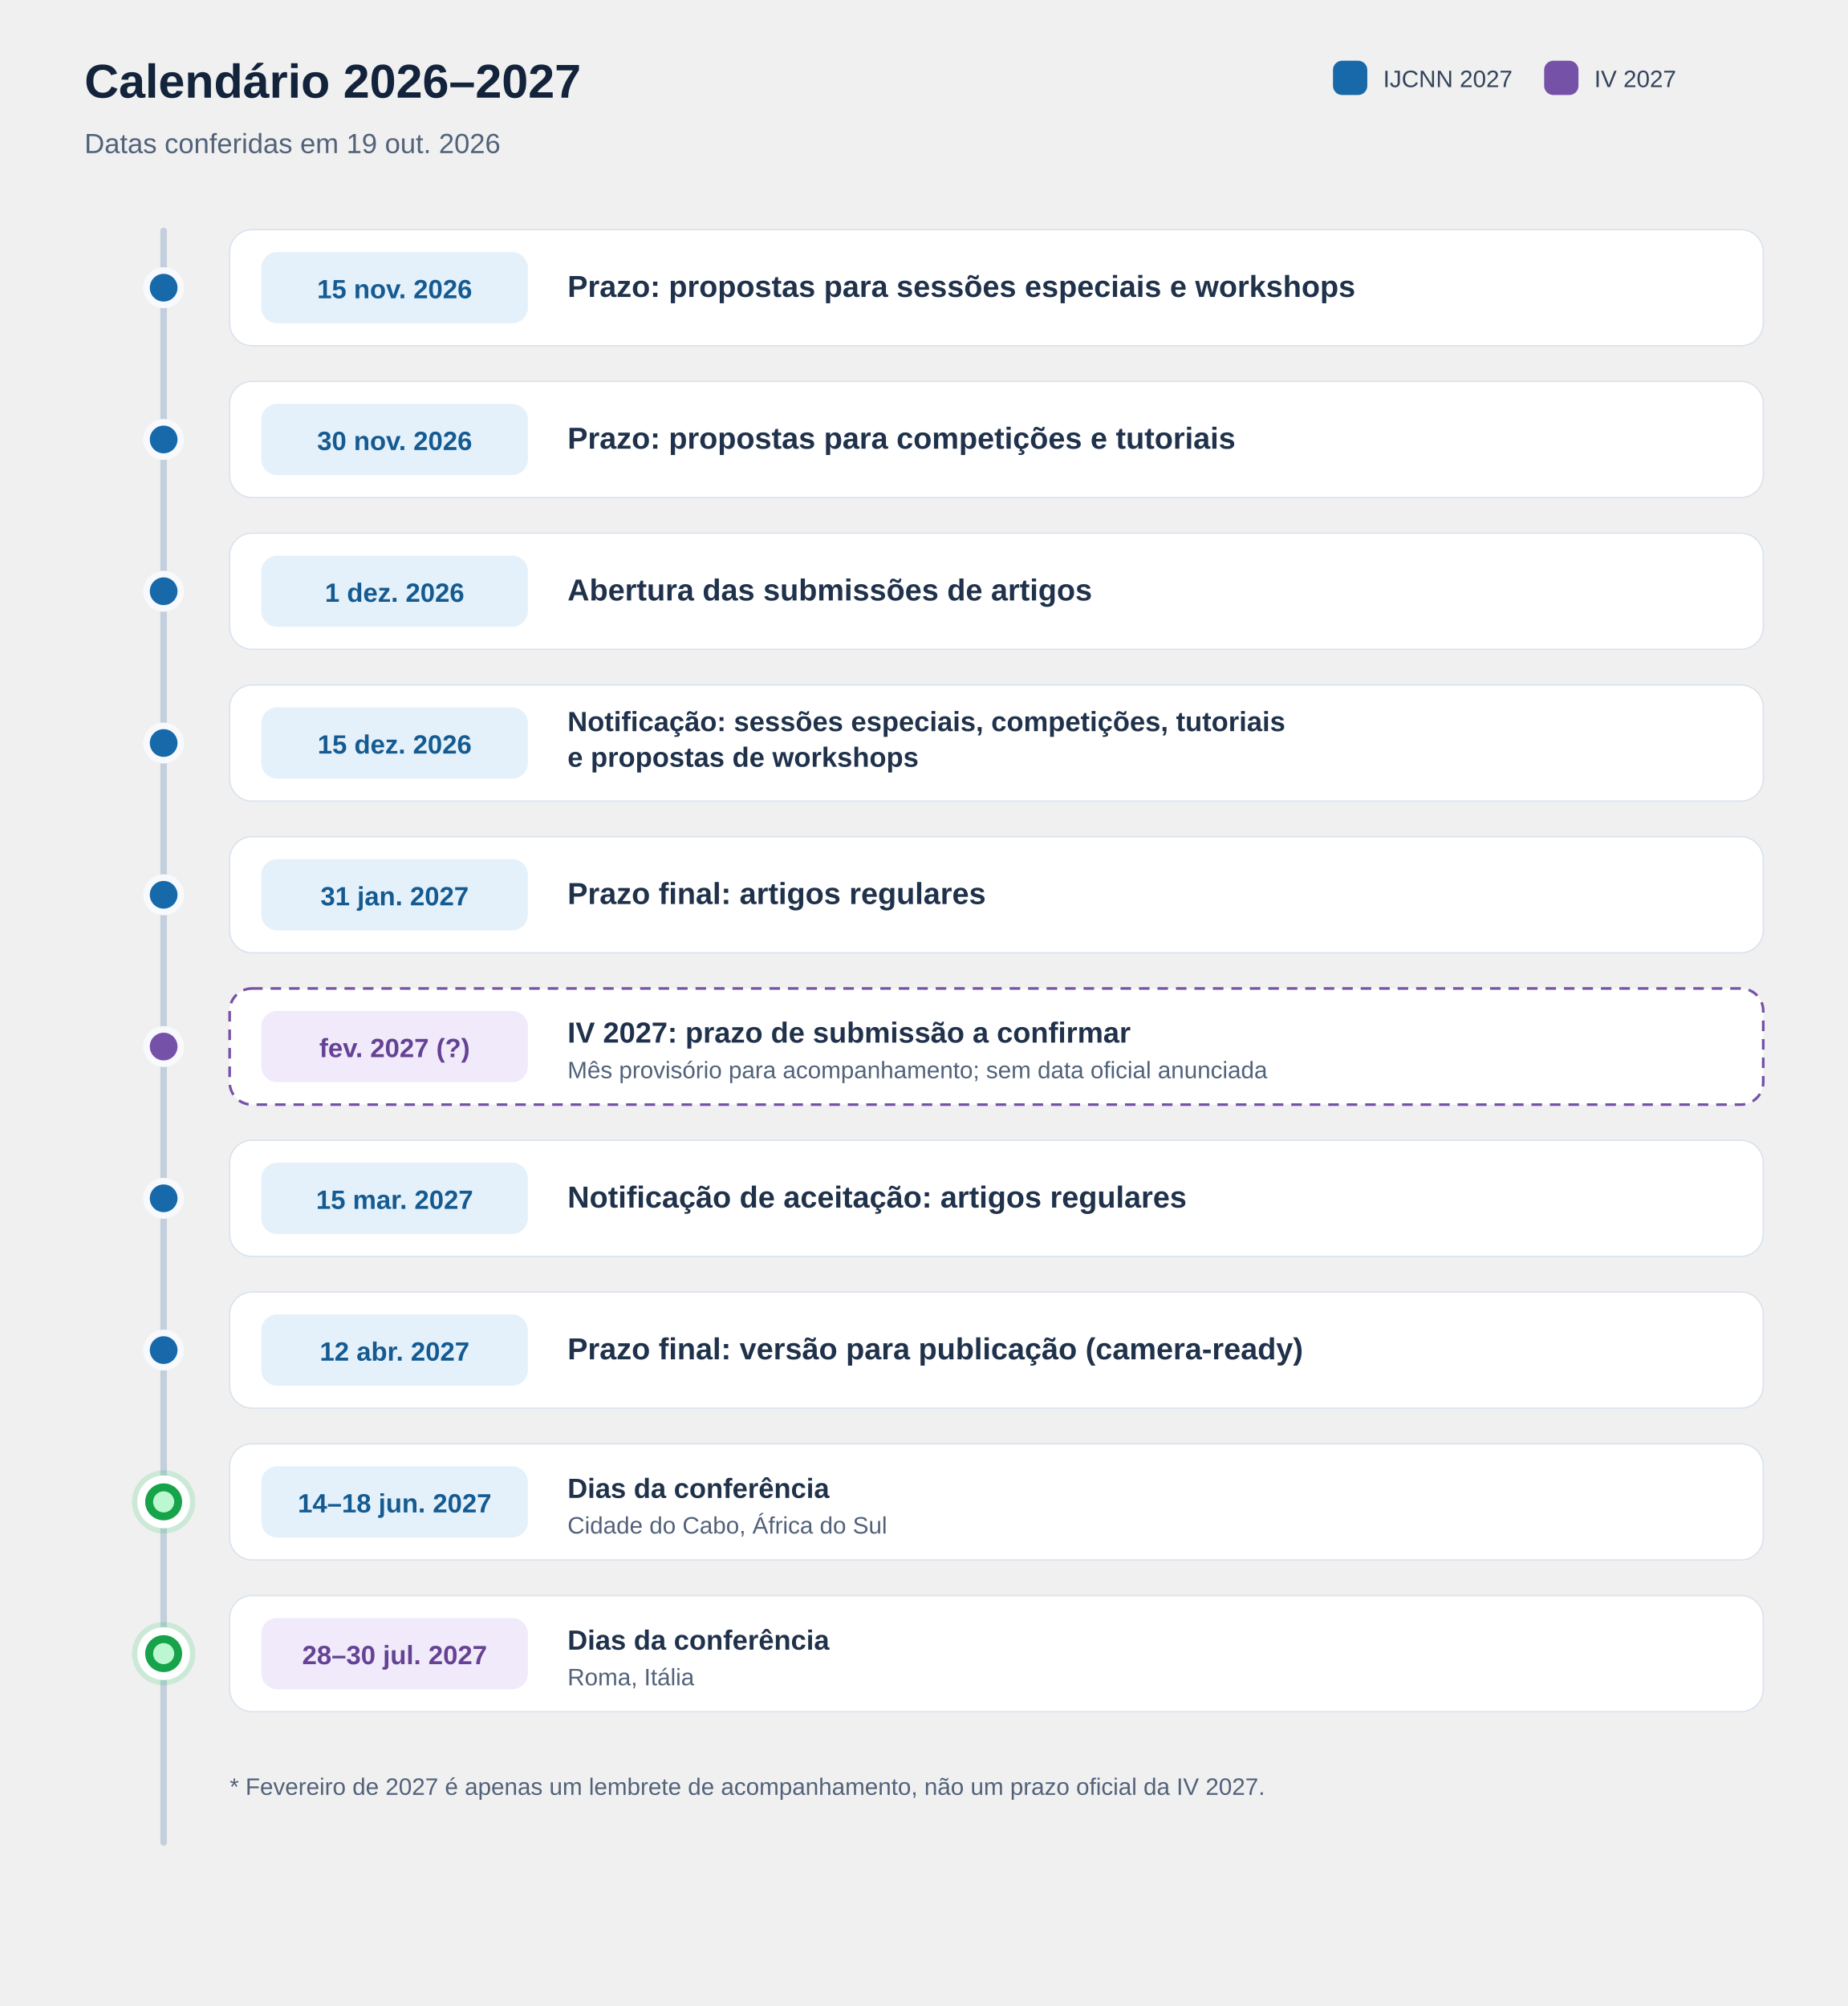
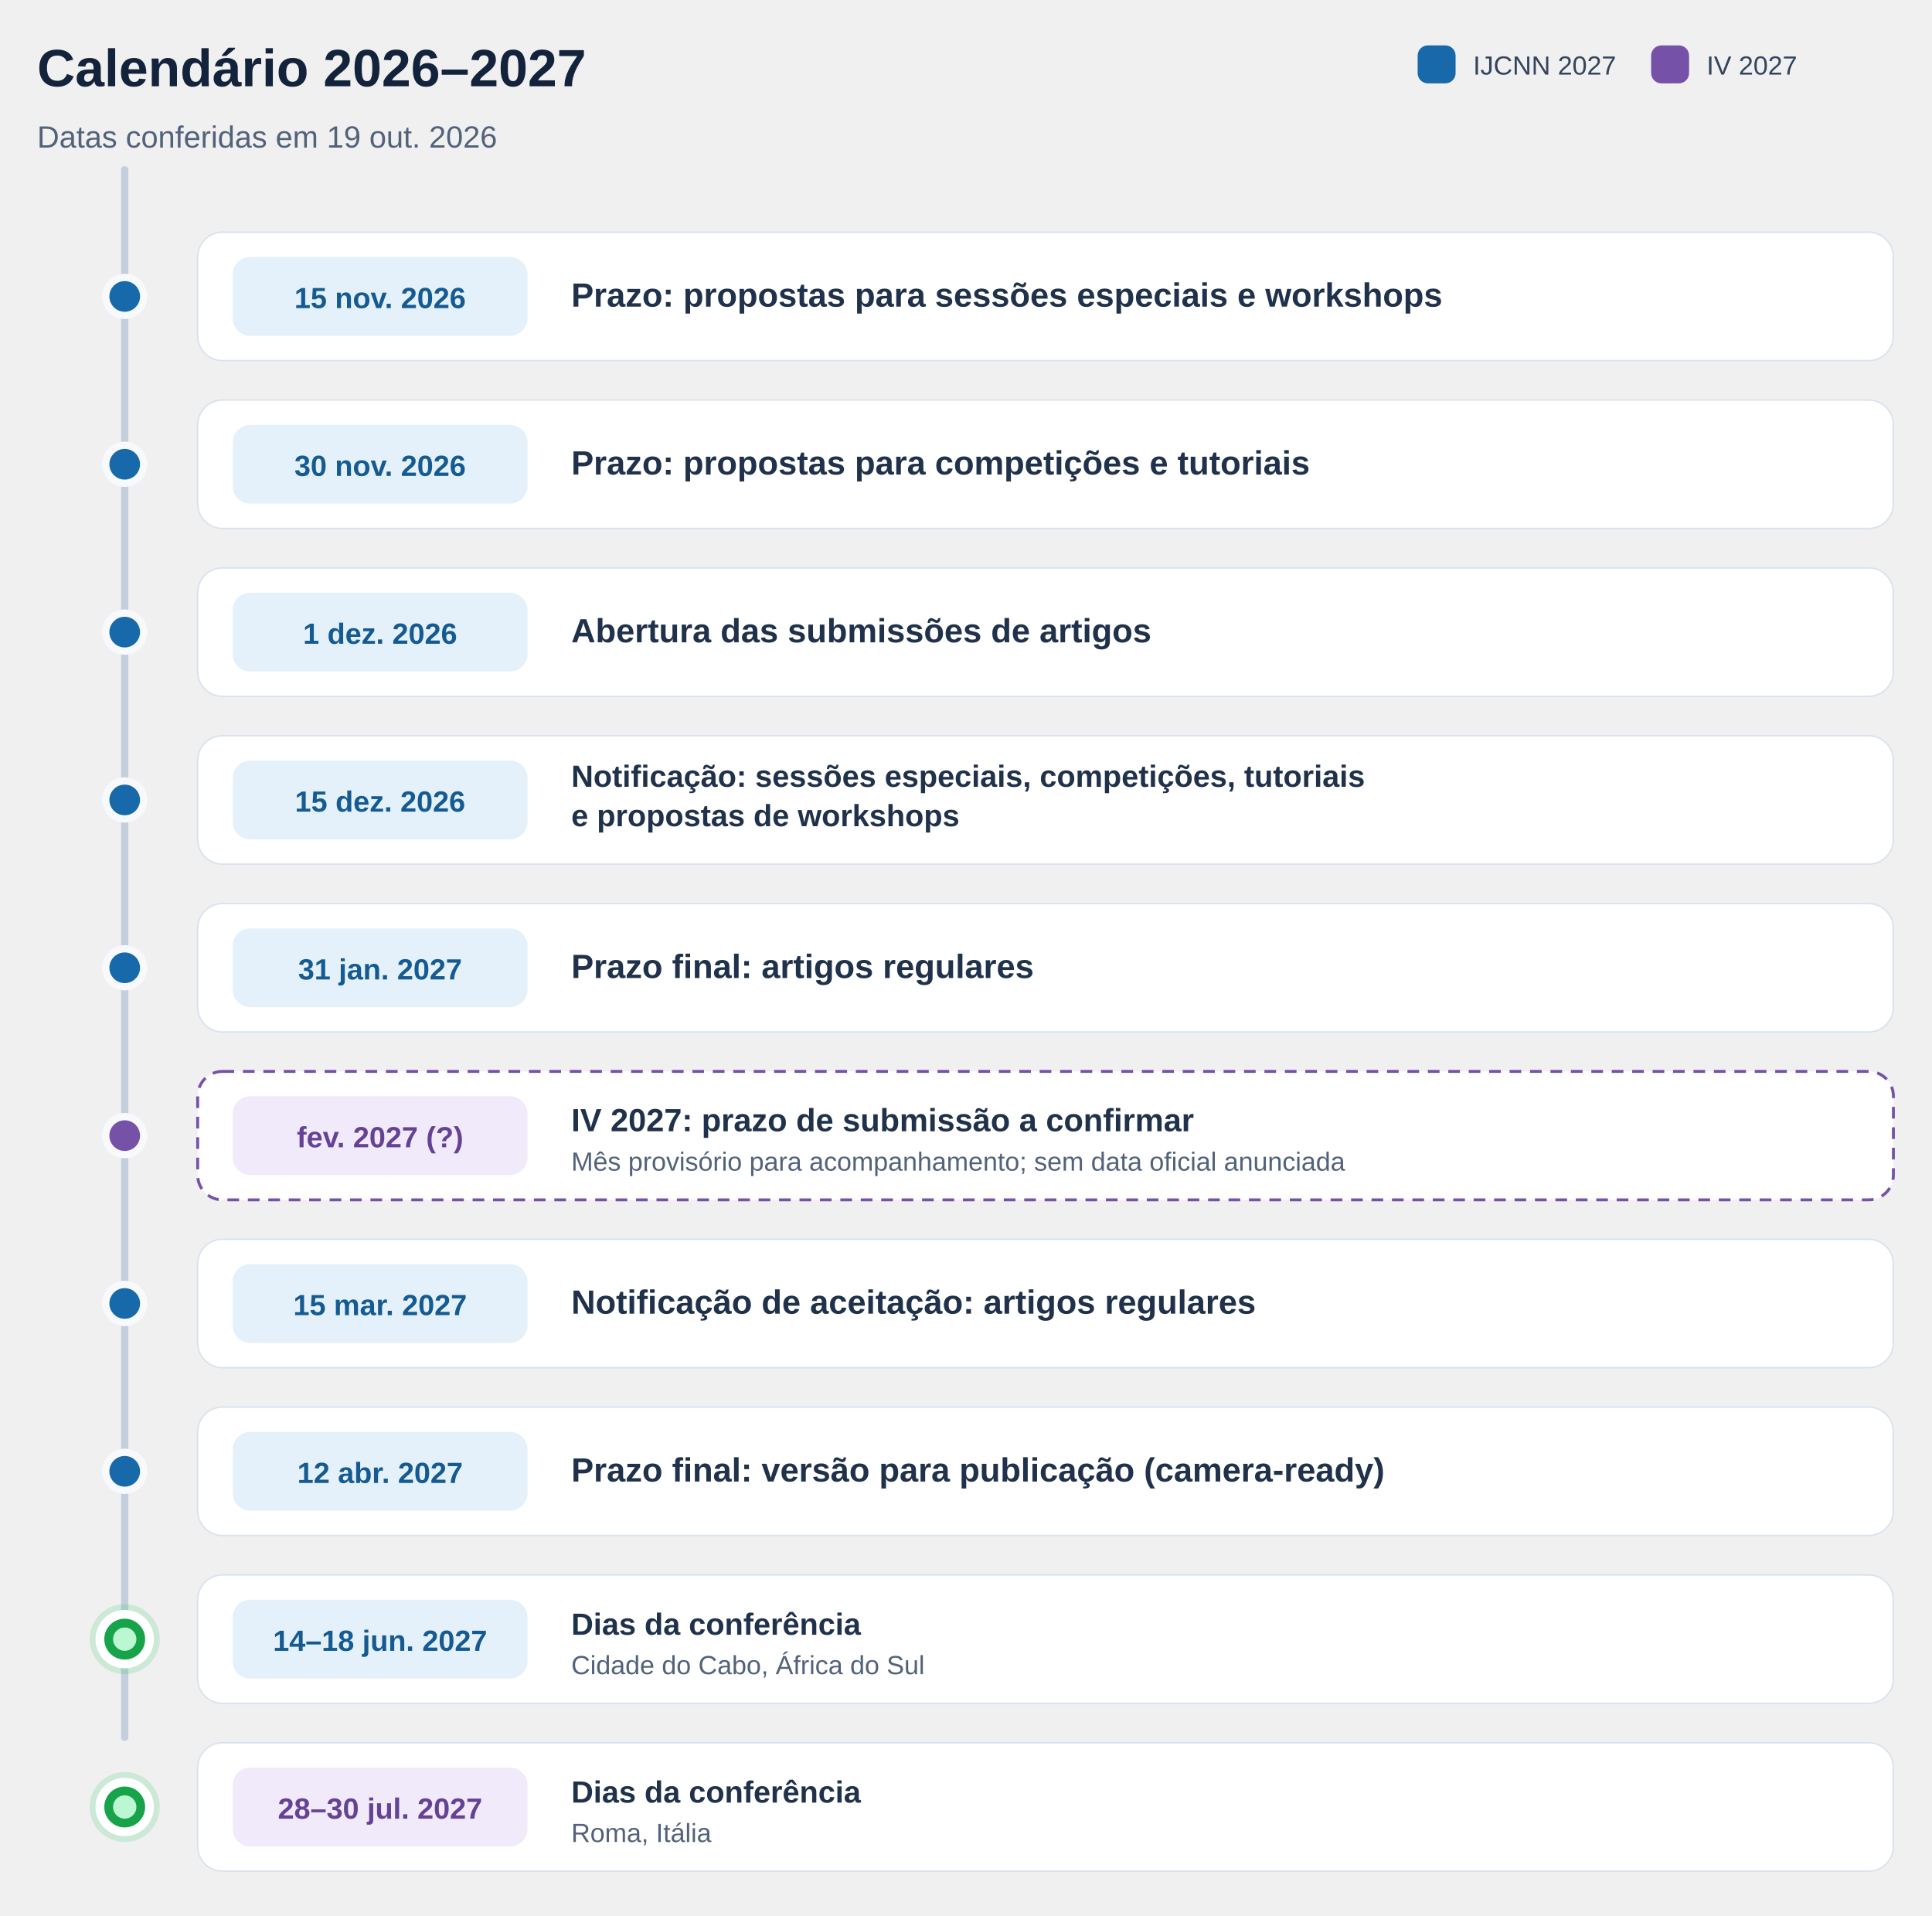
- <svg xmlns="http://www.w3.org/2000/svg" width="1400" height="1520" viewBox="0 0 1400 1520" role="img" aria-labelledby="title desc">
+ <svg xmlns="http://www.w3.org/2000/svg" width="1323.92" height="1312.588" viewBox="38.54 14.894 1323.92 1312.588" role="img" aria-labelledby="title desc">
  <style>
    text { font-family: Arial, Helvetica, sans-serif; }
    @media (prefers-color-scheme: dark) {
      text[fill="#13233b"], text[fill="#20324b"] { fill: #edf2fa !important; }
      text[fill="#52627a"], text[fill="#6a778a"], text[fill="#34445c"] { fill: #afbdd0 !important; }
      text[fill="#155b91"] { fill: #9bd2ff !important; }
      text[fill="#654294"] { fill: #dbc2ff !important; }
      rect[fill="#ffffff"] { fill: #192332 !important; stroke: #394a60 !important; }
      rect[fill="#e4f1fb"] { fill: #1d3b56 !important; }
      rect[fill="#f0eafb"] { fill: #392c4d !important; }
      line[stroke="#c4cfdd"] { stroke: #516077 !important; }
      circle[fill="#1769aa"] { fill: #62baff !important; }
      circle[fill="#7651a8"] { fill: #c49aff !important; }
    }
  </style>
  <text x="64" y="74" fill="#13233b" font-size="36" font-weight="700">Calendário 2026–2027</text>
  <text x="64" y="116" fill="#52627a" font-size="21">Datas conferidas em 19 out. 2026</text>
  <rect x="1010" y="46" width="26" height="26" rx="7" fill="#1769aa" />
  <text x="1048" y="66" fill="#34445c" font-size="18">IJCNN 2027</text>
  <rect x="1170" y="46" width="26" height="26" rx="7" fill="#7651a8" />
  <text x="1208" y="66" fill="#34445c" font-size="18">IV 2027</text>
-   <line x1="124" y1="175" x2="124" y2="1396" stroke="#c4cfdd" stroke-width="5" stroke-linecap="round" />
+   <g data-sm-edit="element" transform="translate(0 -23) rotate(0) scale(1 0.88)" style="transform-box:fill-box;transform-origin:center">
+     <line x1="124" y1="175" x2="124" y2="1396" stroke="#c4cfdd" stroke-width="5" stroke-linecap="round" />
+   </g>
  <g>
    <g>
      <circle cx="124" cy="218" r="13" fill="#1769aa" stroke="#f7f9fc" stroke-width="5" />
      <rect x="174" y="174" width="1162" height="88" rx="17" fill="#ffffff" stroke="#d9e2ed" />
      <rect x="198" y="191" width="202" height="54" rx="12" fill="#e4f1fb" />
      <text x="299" y="226" fill="#155b91" font-size="20" font-weight="700" text-anchor="middle">15 nov. 2026</text>
      <text x="430" y="225" fill="#20324b" font-size="23" font-weight="600">Prazo: propostas para sessões especiais e workshops</text>
    </g>
    <g>
      <circle cx="124" cy="333" r="13" fill="#1769aa" stroke="#f7f9fc" stroke-width="5" />
      <rect x="174" y="289" width="1162" height="88" rx="17" fill="#ffffff" stroke="#d9e2ed" />
      <rect x="198" y="306" width="202" height="54" rx="12" fill="#e4f1fb" />
      <text x="299" y="341" fill="#155b91" font-size="20" font-weight="700" text-anchor="middle">30 nov. 2026</text>
      <text x="430" y="340" fill="#20324b" font-size="23" font-weight="600">Prazo: propostas para competições e tutoriais</text>
    </g>
    <g>
      <circle cx="124" cy="448" r="13" fill="#1769aa" stroke="#f7f9fc" stroke-width="5" />
      <rect x="174" y="404" width="1162" height="88" rx="17" fill="#ffffff" stroke="#d9e2ed" />
      <rect x="198" y="421" width="202" height="54" rx="12" fill="#e4f1fb" />
      <text x="299" y="456" fill="#155b91" font-size="20" font-weight="700" text-anchor="middle">1 dez. 2026</text>
      <text x="430" y="455" fill="#20324b" font-size="23" font-weight="600">Abertura das submissões de artigos</text>
    </g>
    <g>
      <circle cx="124" cy="563" r="13" fill="#1769aa" stroke="#f7f9fc" stroke-width="5" />
      <rect x="174" y="519" width="1162" height="88" rx="17" fill="#ffffff" stroke="#d9e2ed" />
      <rect x="198" y="536" width="202" height="54" rx="12" fill="#e4f1fb" />
      <text x="299" y="571" fill="#155b91" font-size="20" font-weight="700" text-anchor="middle">15 dez. 2026</text>
      <text x="430" y="554" fill="#20324b" font-size="21" font-weight="600">Notificação: sessões especiais, competições, tutoriais</text>
      <text x="430" y="581" fill="#20324b" font-size="21" font-weight="600">e propostas de workshops</text>
    </g>
    <g>
      <circle cx="124" cy="678" r="13" fill="#1769aa" stroke="#f7f9fc" stroke-width="5" />
      <rect x="174" y="634" width="1162" height="88" rx="17" fill="#ffffff" stroke="#d9e2ed" />
      <rect x="198" y="651" width="202" height="54" rx="12" fill="#e4f1fb" />
      <text x="299" y="686" fill="#155b91" font-size="20" font-weight="700" text-anchor="middle">31 jan. 2027</text>
      <text x="430" y="685" fill="#20324b" font-size="23" font-weight="600">Prazo final: artigos regulares</text>
    </g>
    <g>
      <circle cx="124" cy="793" r="13" fill="#7651a8" stroke="#f7f9fc" stroke-width="5" />
      <rect x="174" y="749" width="1162" height="88" rx="17" fill="#ffffff" stroke="#7651a8" stroke-width="2" stroke-dasharray="8 6" />
      <rect x="198" y="766" width="202" height="54" rx="12" fill="#f0eafb" />
      <text x="299" y="801" fill="#654294" font-size="20" font-weight="700" text-anchor="middle">fev. 2027 (?)</text>
      <text x="430" y="790" fill="#20324b" font-size="22" font-weight="600">IV 2027: prazo de submissão a confirmar</text>
      <text x="430" y="817" fill="#52627a" font-size="18">Mês provisório para acompanhamento; sem data oficial anunciada</text>
    </g>
    <g>
      <circle cx="124" cy="908" r="13" fill="#1769aa" stroke="#f7f9fc" stroke-width="5" />
      <rect x="174" y="864" width="1162" height="88" rx="17" fill="#ffffff" stroke="#d9e2ed" />
      <rect x="198" y="881" width="202" height="54" rx="12" fill="#e4f1fb" />
      <text x="299" y="916" fill="#155b91" font-size="20" font-weight="700" text-anchor="middle">15 mar. 2027</text>
      <text x="430" y="915" fill="#20324b" font-size="23" font-weight="600">Notificação de aceitação: artigos regulares</text>
    </g>
    <g>
      <circle cx="124" cy="1023" r="13" fill="#1769aa" stroke="#f7f9fc" stroke-width="5" />
      <rect x="174" y="979" width="1162" height="88" rx="17" fill="#ffffff" stroke="#d9e2ed" />
      <rect x="198" y="996" width="202" height="54" rx="12" fill="#e4f1fb" />
      <text x="299" y="1031" fill="#155b91" font-size="20" font-weight="700" text-anchor="middle">12 abr. 2027</text>
      <text x="430" y="1030" fill="#20324b" font-size="23" font-weight="600">Prazo final: versão para publicação (camera-ready)</text>
    </g>
    <g>
      <circle cx="124" cy="1138" r="24" fill="#22c55e" opacity="0.18" />
      <circle cx="124" cy="1138" r="17" fill="#16a34a" stroke="#ffffff" stroke-width="6" />
      <circle cx="124" cy="1138" r="8" fill="#bbf7d0" />
      <rect x="174" y="1094" width="1162" height="88" rx="17" fill="#ffffff" stroke="#d9e2ed" />
      <rect x="198" y="1111" width="202" height="54" rx="12" fill="#e4f1fb" />
      <text x="299" y="1146" fill="#155b91" font-size="20" font-weight="700" text-anchor="middle">14–18 jun. 2027</text>
      <text x="430" y="1135" fill="#20324b" font-size="21" font-weight="600">Dias da conferência</text>
      <text x="430" y="1162" fill="#52627a" font-size="18">Cidade do Cabo, África do Sul</text>
    </g>
    <g>
      <circle cx="124" cy="1253" r="24" fill="#22c55e" opacity="0.18" />
      <circle cx="124" cy="1253" r="17" fill="#16a34a" stroke="#ffffff" stroke-width="6" />
      <circle cx="124" cy="1253" r="8" fill="#bbf7d0" />
      <rect x="174" y="1209" width="1162" height="88" rx="17" fill="#ffffff" stroke="#d9e2ed" />
      <rect x="198" y="1226" width="202" height="54" rx="12" fill="#f0eafb" />
      <text x="299" y="1261" fill="#654294" font-size="20" font-weight="700" text-anchor="middle">28–30 jul. 2027</text>
      <text x="430" y="1250" fill="#20324b" font-size="21" font-weight="600">Dias da conferência</text>
      <text x="430" y="1277" fill="#52627a" font-size="18">Roma, Itália</text>
    </g>
  </g>
-   <text x="174" y="1360" fill="#52627a" font-size="18">* Fevereiro de 2027 é apenas um lembrete de acompanhamento, não um prazo oficial da IV 2027.</text>
</svg>
